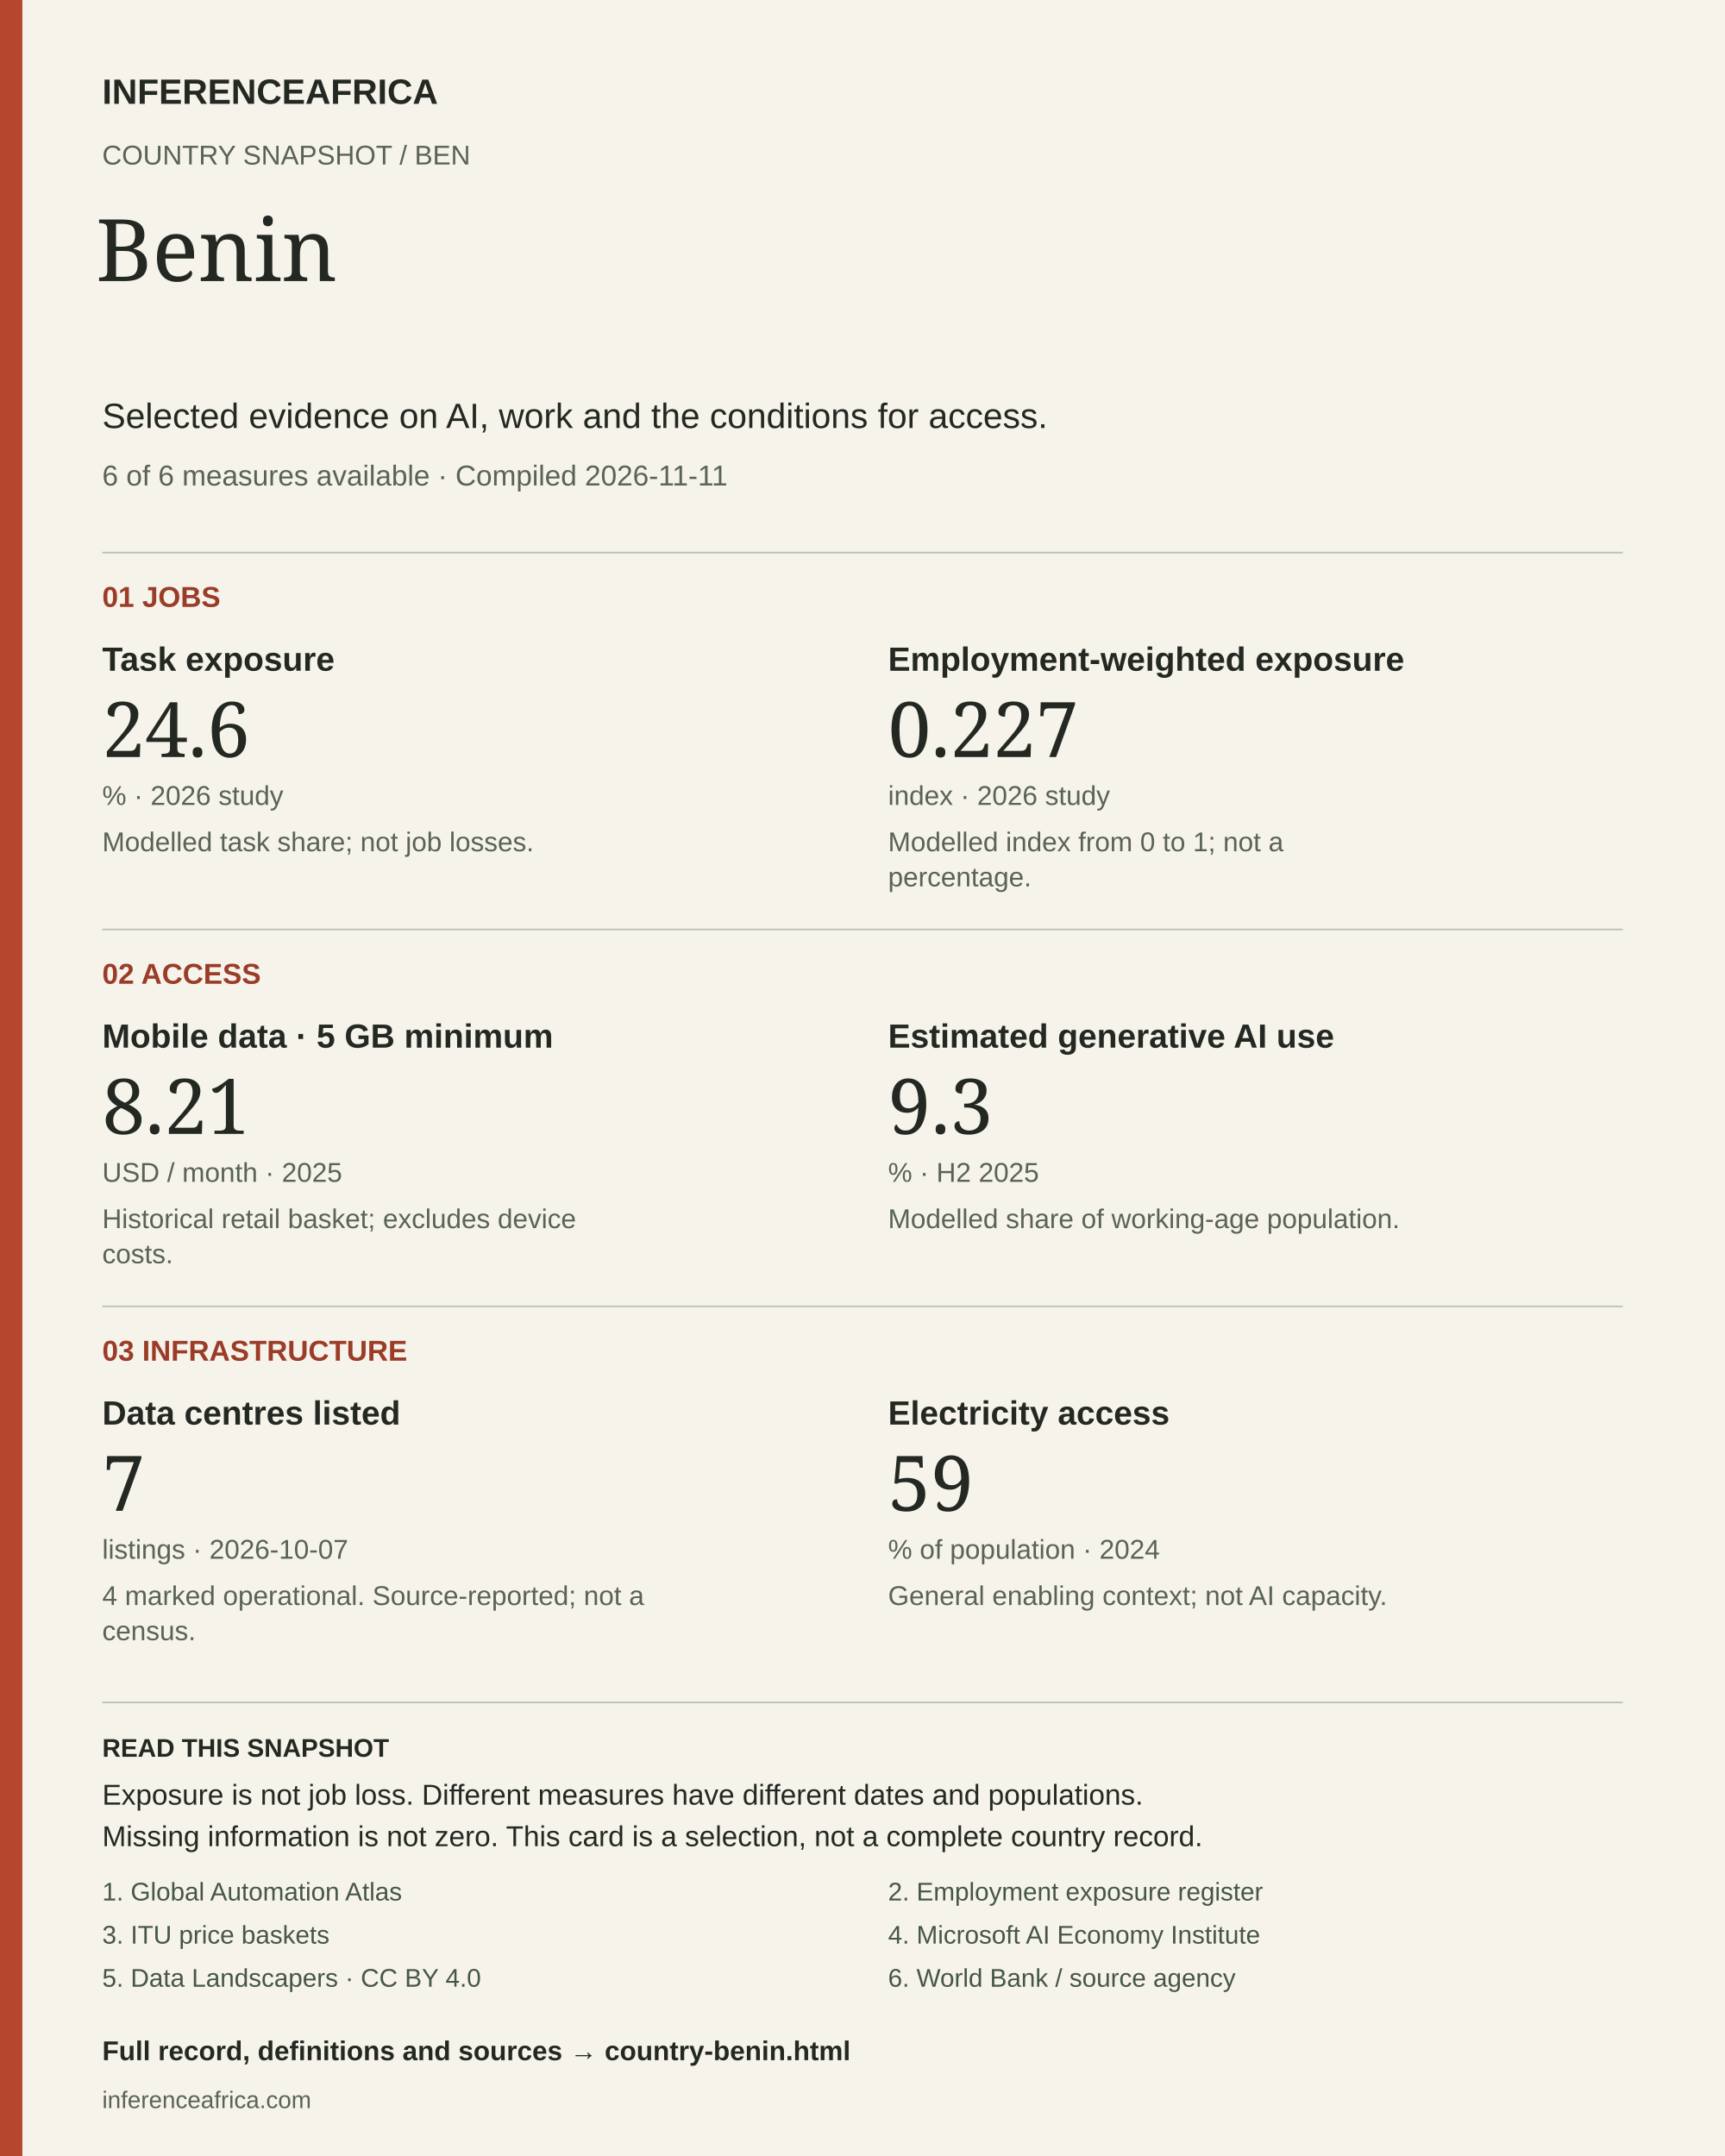
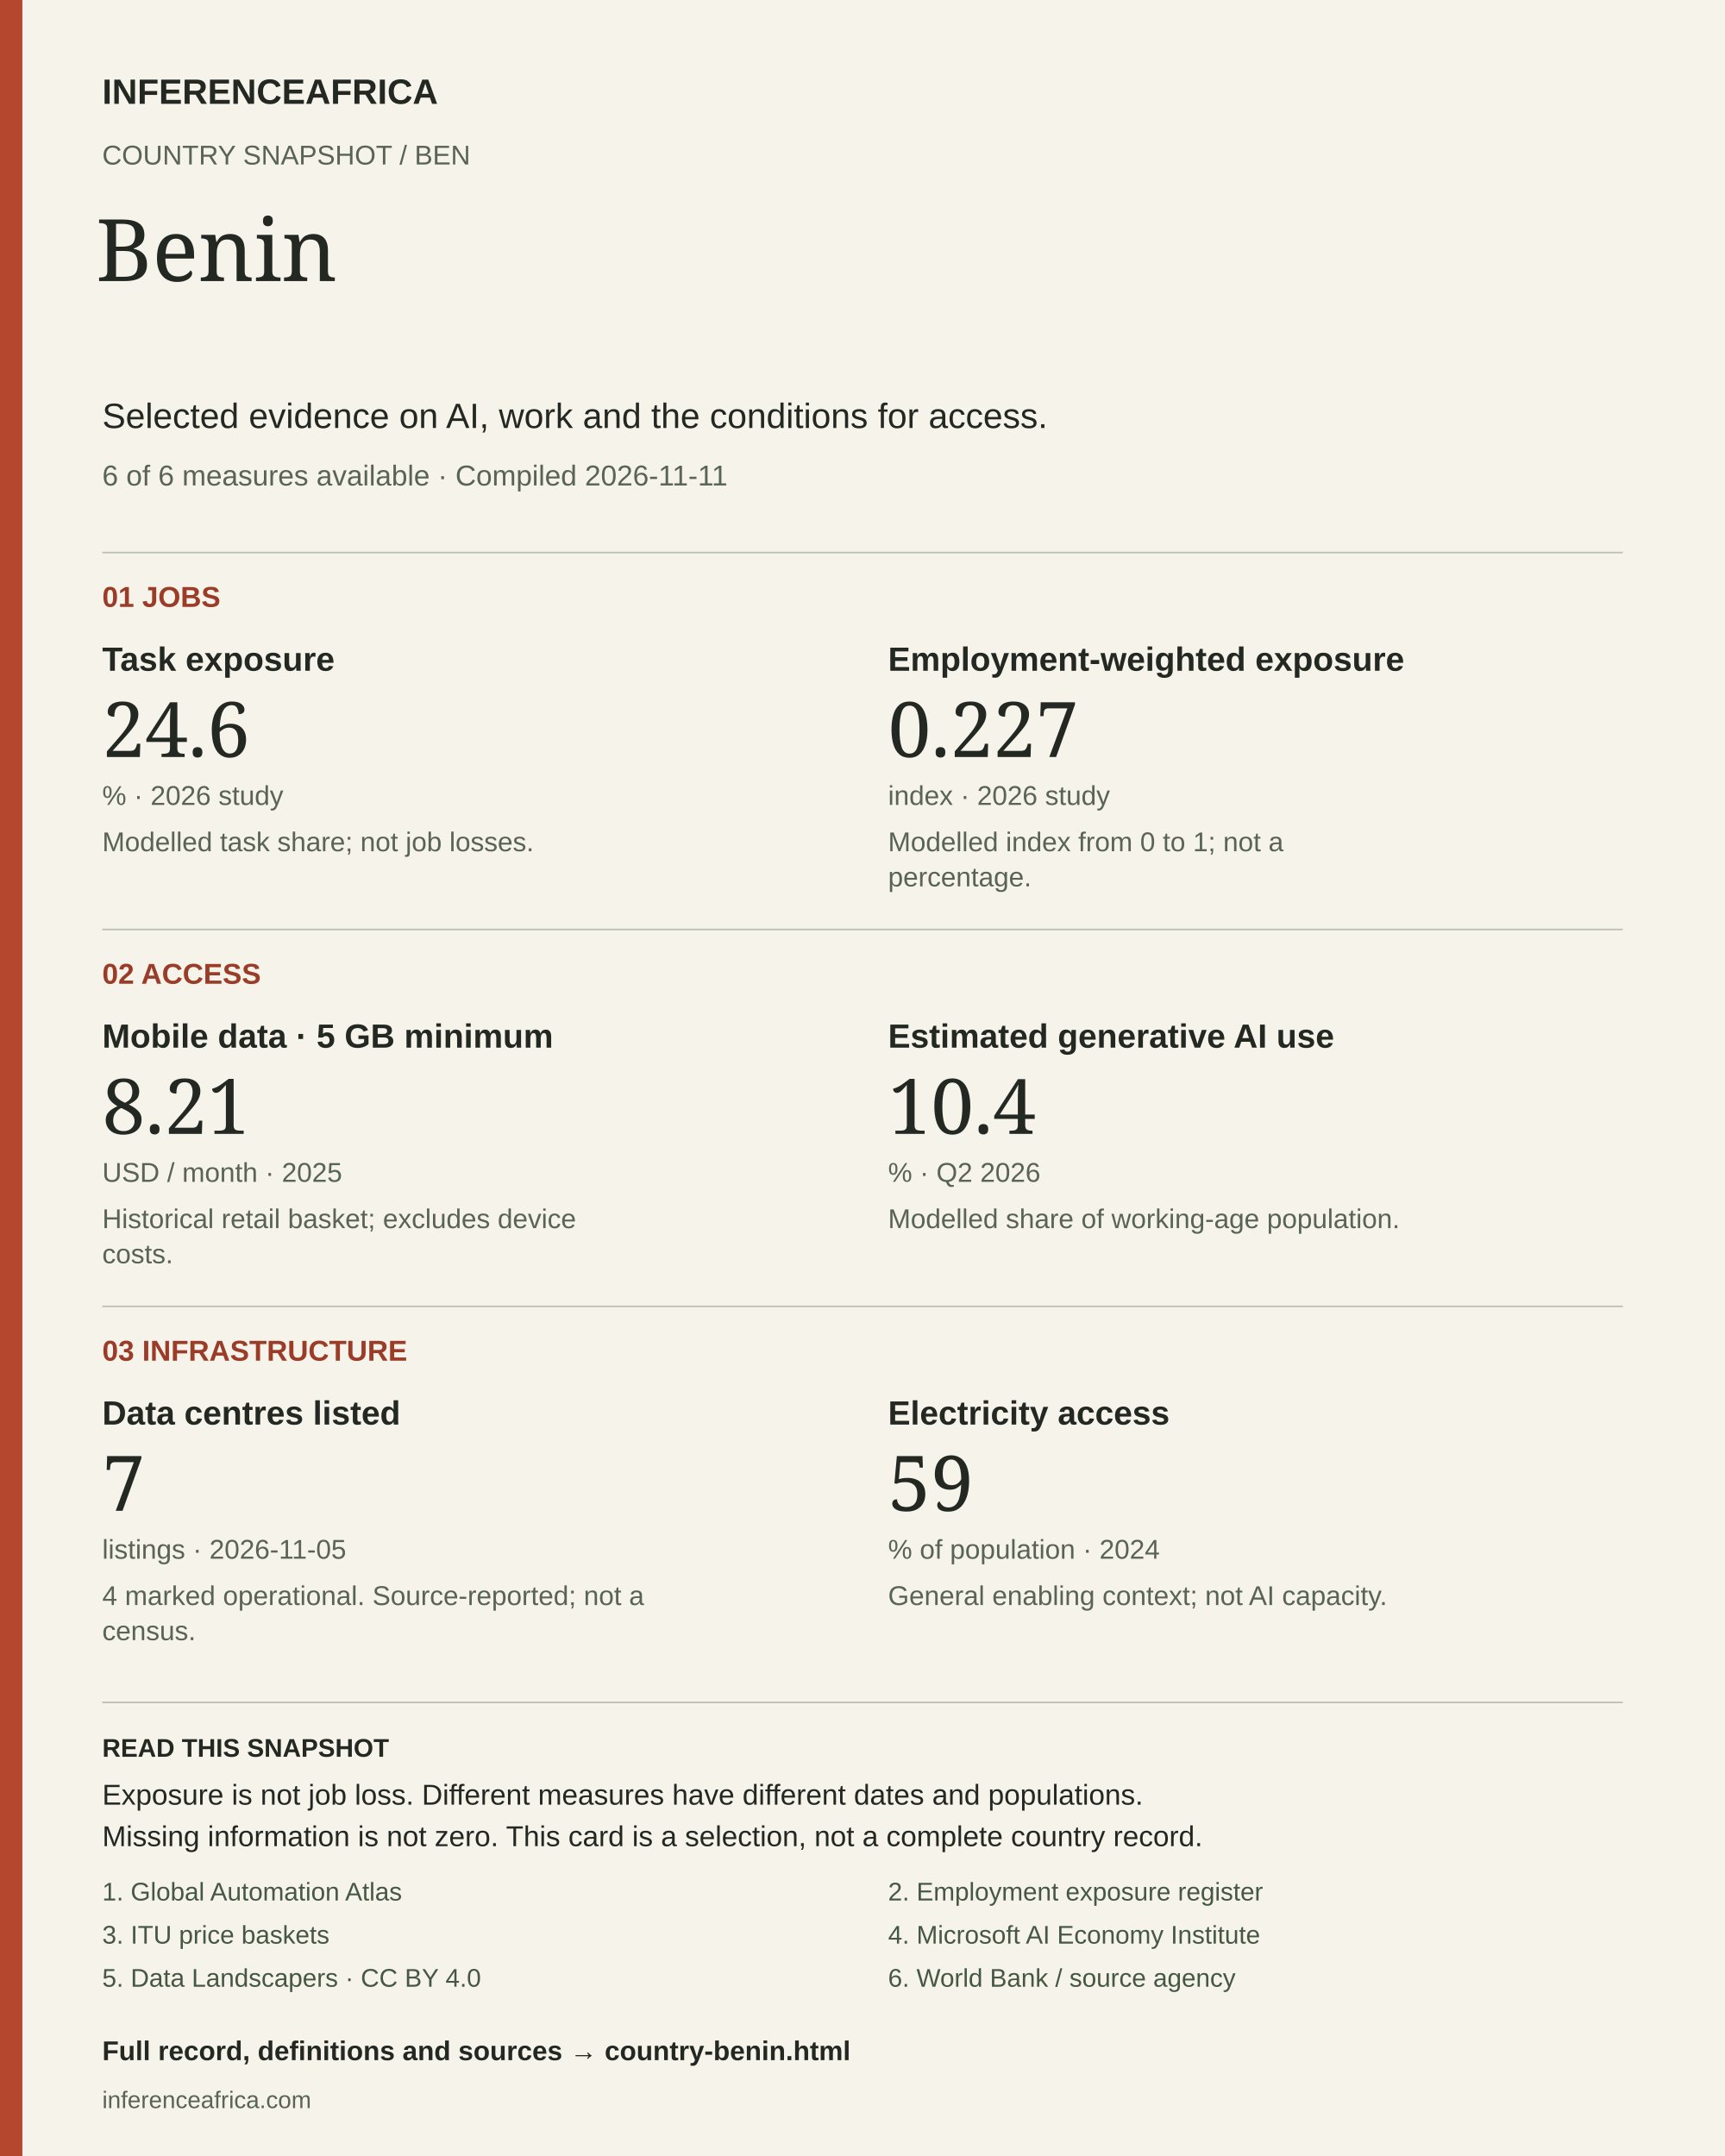
<svg xmlns="http://www.w3.org/2000/svg" width="1080" height="1350" viewBox="0 0 1080 1350" role="img" aria-labelledby="title desc">
  <rect width="1080" height="1350" fill="#f6f3eb" />
  <rect width="14" height="1350" fill="#b5472f" />
  <text x="64" y="65" font-size="22" fill="#232922" font-weight="700" font-family="Arial, sans-serif">INFERENCEAFRICA</text>
  <text x="64" y="103" font-size="17" fill="#596356" font-weight="400" font-family="Arial, sans-serif">COUNTRY SNAPSHOT  /  BEN</text>
  <text x="60" y="176" font-size="54" fill="#232922" font-weight="400" font-family="Georgia, serif">Benin</text>
  <text x="64" y="268" font-size="22" fill="#232922" font-weight="400" font-family="Arial, sans-serif">Selected evidence on AI, work and the conditions for access.</text>
  <text x="64" y="304" font-size="18" fill="#596356" font-weight="400" font-family="Arial, sans-serif">6 of 6 measures available  ·  Compiled 2026-11-11</text>
  <line x1="64" y1="346" x2="1016" y2="346" stroke="#bbc1b3" />
  <text x="64" y="380" font-size="18" fill="#9a3c28" font-weight="700" font-family="Arial, sans-serif">01  JOBS</text>
  <text x="64" y="420" font-size="21" fill="#232922" font-weight="700" font-family="Arial, sans-serif">Task exposure</text>
  <text x="64" y="474" font-size="48" fill="#232922" font-weight="400" font-family="Georgia, serif">24.6</text>
  <text x="64" y="504" font-size="17" fill="#596356" font-weight="400" font-family="Arial, sans-serif">%  ·  2026 study</text>
  <text x="64" y="533" font-size="17" fill="#596356" font-weight="400" font-family="Arial, sans-serif">Modelled task share; not job losses.</text>
  <text x="556" y="420" font-size="21" fill="#232922" font-weight="700" font-family="Arial, sans-serif">Employment-weighted exposure</text>
  <text x="556" y="474" font-size="48" fill="#232922" font-weight="400" font-family="Georgia, serif">0.227</text>
  <text x="556" y="504" font-size="17" fill="#596356" font-weight="400" font-family="Arial, sans-serif">index  ·  2026 study</text>
  <text x="556" y="533" font-size="17" fill="#596356" font-weight="400" font-family="Arial, sans-serif">Modelled index from 0 to 1; not a</text>
  <text x="556" y="555" font-size="17" fill="#596356" font-weight="400" font-family="Arial, sans-serif">percentage.</text>
  <line x1="64" y1="582" x2="1016" y2="582" stroke="#bbc1b3" />
  <text x="64" y="616" font-size="18" fill="#9a3c28" font-weight="700" font-family="Arial, sans-serif">02  ACCESS</text>
  <text x="64" y="656" font-size="21" fill="#232922" font-weight="700" font-family="Arial, sans-serif">Mobile data · 5 GB minimum</text>
  <text x="64" y="710" font-size="48" fill="#232922" font-weight="400" font-family="Georgia, serif">8.21</text>
  <text x="64" y="740" font-size="17" fill="#596356" font-weight="400" font-family="Arial, sans-serif">USD / month  ·  2025</text>
  <text x="64" y="769" font-size="17" fill="#596356" font-weight="400" font-family="Arial, sans-serif">Historical retail basket; excludes device</text>
  <text x="64" y="791" font-size="17" fill="#596356" font-weight="400" font-family="Arial, sans-serif">costs.</text>
  <text x="556" y="656" font-size="21" fill="#232922" font-weight="700" font-family="Arial, sans-serif">Estimated generative AI use</text>
-   <text x="556" y="710" font-size="48" fill="#232922" font-weight="400" font-family="Georgia, serif">9.3</text>
-   <text x="556" y="740" font-size="17" fill="#596356" font-weight="400" font-family="Arial, sans-serif">%  ·  H2 2025</text>
+   <text x="556" y="710" font-size="48" fill="#232922" font-weight="400" font-family="Georgia, serif">10.4</text>
+   <text x="556" y="740" font-size="17" fill="#596356" font-weight="400" font-family="Arial, sans-serif">%  ·  Q2 2026</text>
  <text x="556" y="769" font-size="17" fill="#596356" font-weight="400" font-family="Arial, sans-serif">Modelled share of working-age population.</text>
  <line x1="64" y1="818" x2="1016" y2="818" stroke="#bbc1b3" />
  <text x="64" y="852" font-size="18" fill="#9a3c28" font-weight="700" font-family="Arial, sans-serif">03  INFRASTRUCTURE</text>
  <text x="64" y="892" font-size="21" fill="#232922" font-weight="700" font-family="Arial, sans-serif">Data centres listed</text>
  <text x="64" y="946" font-size="48" fill="#232922" font-weight="400" font-family="Georgia, serif">7</text>
-   <text x="64" y="976" font-size="17" fill="#596356" font-weight="400" font-family="Arial, sans-serif">listings  ·  2026-10-07</text>
+   <text x="64" y="976" font-size="17" fill="#596356" font-weight="400" font-family="Arial, sans-serif">listings  ·  2026-11-05</text>
  <text x="64" y="1005" font-size="17" fill="#596356" font-weight="400" font-family="Arial, sans-serif">4 marked operational. Source-reported; not a</text>
  <text x="64" y="1027" font-size="17" fill="#596356" font-weight="400" font-family="Arial, sans-serif">census.</text>
  <text x="556" y="892" font-size="21" fill="#232922" font-weight="700" font-family="Arial, sans-serif">Electricity access</text>
  <text x="556" y="946" font-size="48" fill="#232922" font-weight="400" font-family="Georgia, serif">59</text>
  <text x="556" y="976" font-size="17" fill="#596356" font-weight="400" font-family="Arial, sans-serif">% of population  ·  2024</text>
  <text x="556" y="1005" font-size="17" fill="#596356" font-weight="400" font-family="Arial, sans-serif">General enabling context; not AI capacity.</text>
  <line x1="64" y1="1066" x2="1016" y2="1066" stroke="#bbc1b3" />
  <text x="64" y="1100" font-size="16" fill="#232922" font-weight="700" font-family="Arial, sans-serif">READ THIS SNAPSHOT</text>
  <text x="64" y="1130" font-size="18" fill="#232922" font-weight="400" font-family="Arial, sans-serif">Exposure is not job loss. Different measures have different dates and populations.</text>
  <text x="64" y="1156" font-size="18" fill="#232922" font-weight="400" font-family="Arial, sans-serif">Missing information is not zero. This card is a selection, not a complete country record.</text>
  <a href="https://arxiv.org/abs/2605.17086">
    <text x="64" y="1190" font-size="16" fill="#465745" font-weight="400" font-family="Arial, sans-serif">1. Global Automation Atlas</text>
  </a>
  <a href="https://arxiv.org/abs/2607.05404">
    <text x="556" y="1190" font-size="16" fill="#465745" font-weight="400" font-family="Arial, sans-serif">2. Employment exposure register</text>
  </a>
  <a href="https://www.itu.int/en/ITU-D/Statistics/Documents/ICT_Prices/ITU_ICTPriceBaskets_2008-2025.xlsx">
    <text x="64" y="1217" font-size="16" fill="#465745" font-weight="400" font-family="Arial, sans-serif">3. ITU price baskets</text>
  </a>
-   <a href="https://www.microsoft.com/en-us/research/wp-content/uploads/2026/01/Microsoft-AI-Diffusion-Report-January-2026.pdf">
+   <a href="https://github.com/microsoft/ai-diffusion-report/blob/main/data/AI_Diffusion_Q22026_Update.csv">
    <text x="556" y="1217" font-size="16" fill="#465745" font-weight="400" font-family="Arial, sans-serif">4. Microsoft AI Economy Institute</text>
  </a>
  <a href="https://corpus.data-landscapers.io/datasets/data-centres/">
    <text x="64" y="1244" font-size="16" fill="#465745" font-weight="400" font-family="Arial, sans-serif">5. Data Landscapers · CC BY 4.0</text>
  </a>
  <a href="https://api.worldbank.org/v2/country/AGO;BDI;BEN;BFA;BWA;CAF;CIV;CMR;COD;COG;COM;CPV;DJI;DZA;EGY;ERI;ETH;GAB;GHA;GIN;GMB;GNB;GNQ;KEN;LBR;LBY;LSO;MAR;MDG;MLI;MOZ;MRT;MUS;MWI;NAM;NER;NGA;RWA;SDN;SEN;SLE;SOM;SSD;STP;SWZ;SYC;TCD;TGO;TUN;TZA;UGA;ZAF;ZMB;ZWE/indicator/EG.ELC.ACCS.ZS?format=json&amp;date=1960:2025&amp;per_page=20000">
    <text x="556" y="1244" font-size="16" fill="#465745" font-weight="400" font-family="Arial, sans-serif">6. World Bank / source agency</text>
  </a>
  <a href="https://inferenceafrica.com/country-benin.html">
    <text x="64" y="1290" font-size="17" fill="#232922" font-weight="700" font-family="Arial, sans-serif">Full record, definitions and sources → country-benin.html</text>
  </a>
  <text x="64" y="1320" font-size="15" fill="#596356" font-weight="400" font-family="Arial, sans-serif">inferenceafrica.com</text>
</svg>
